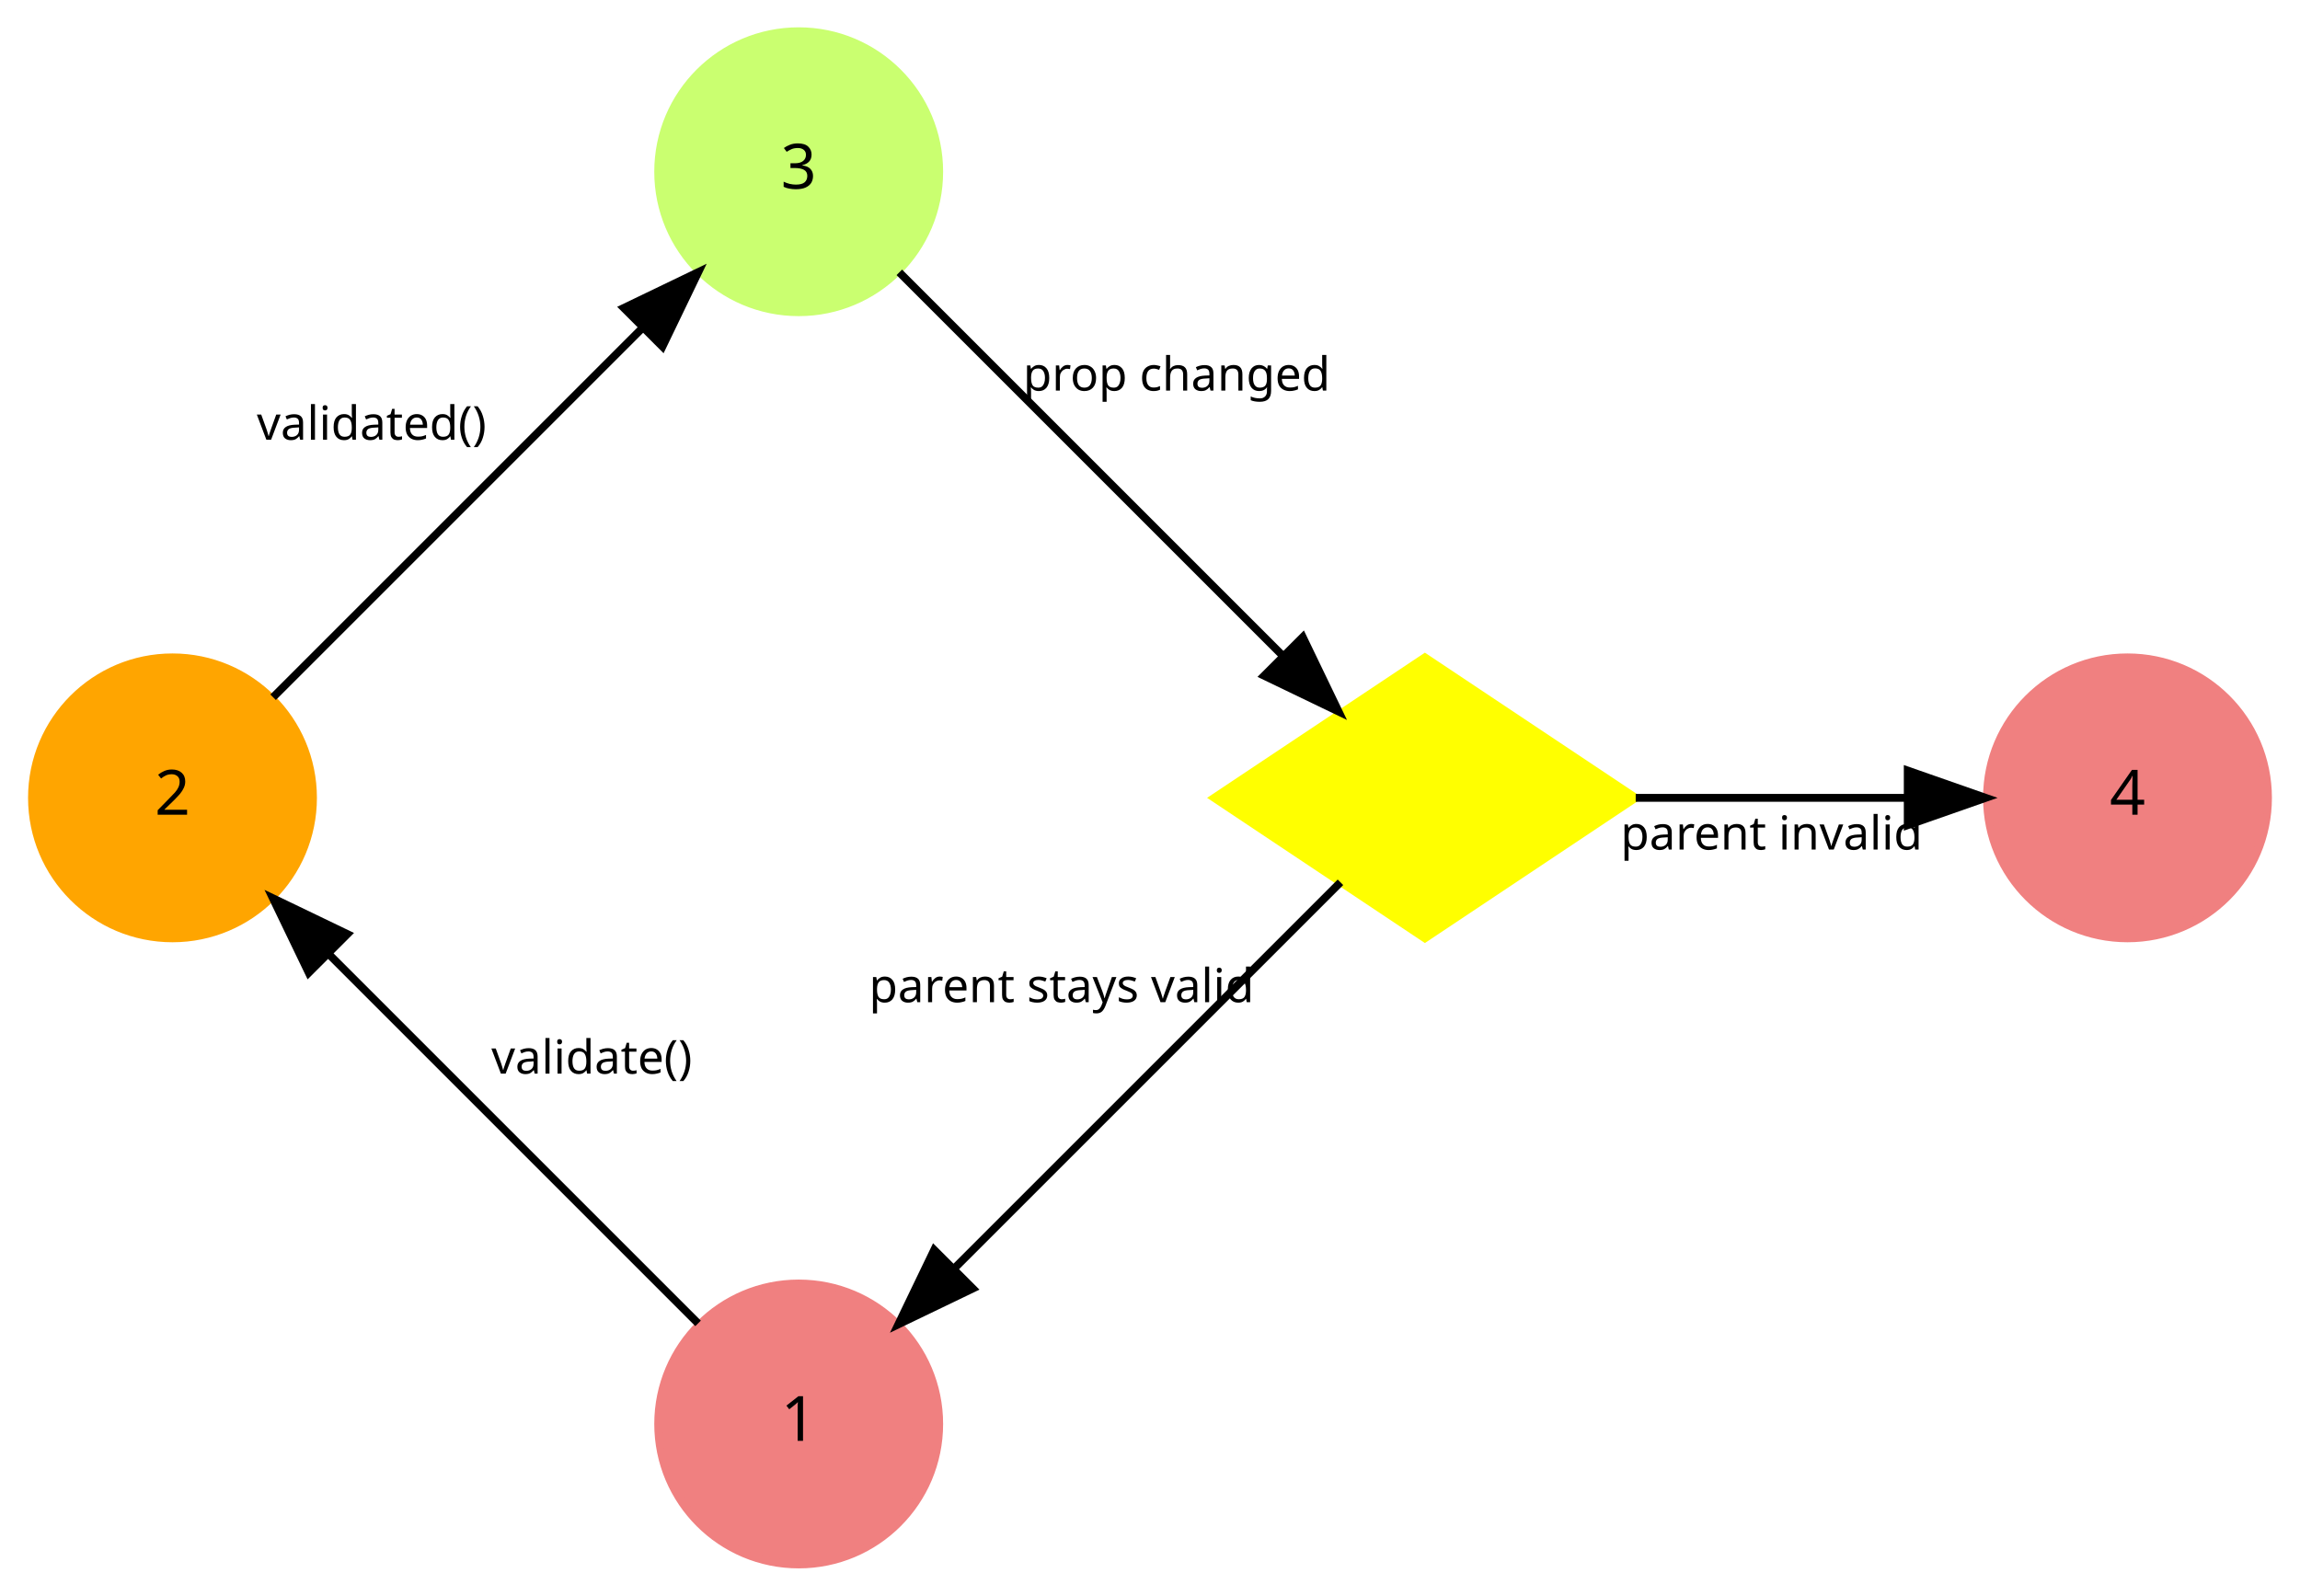
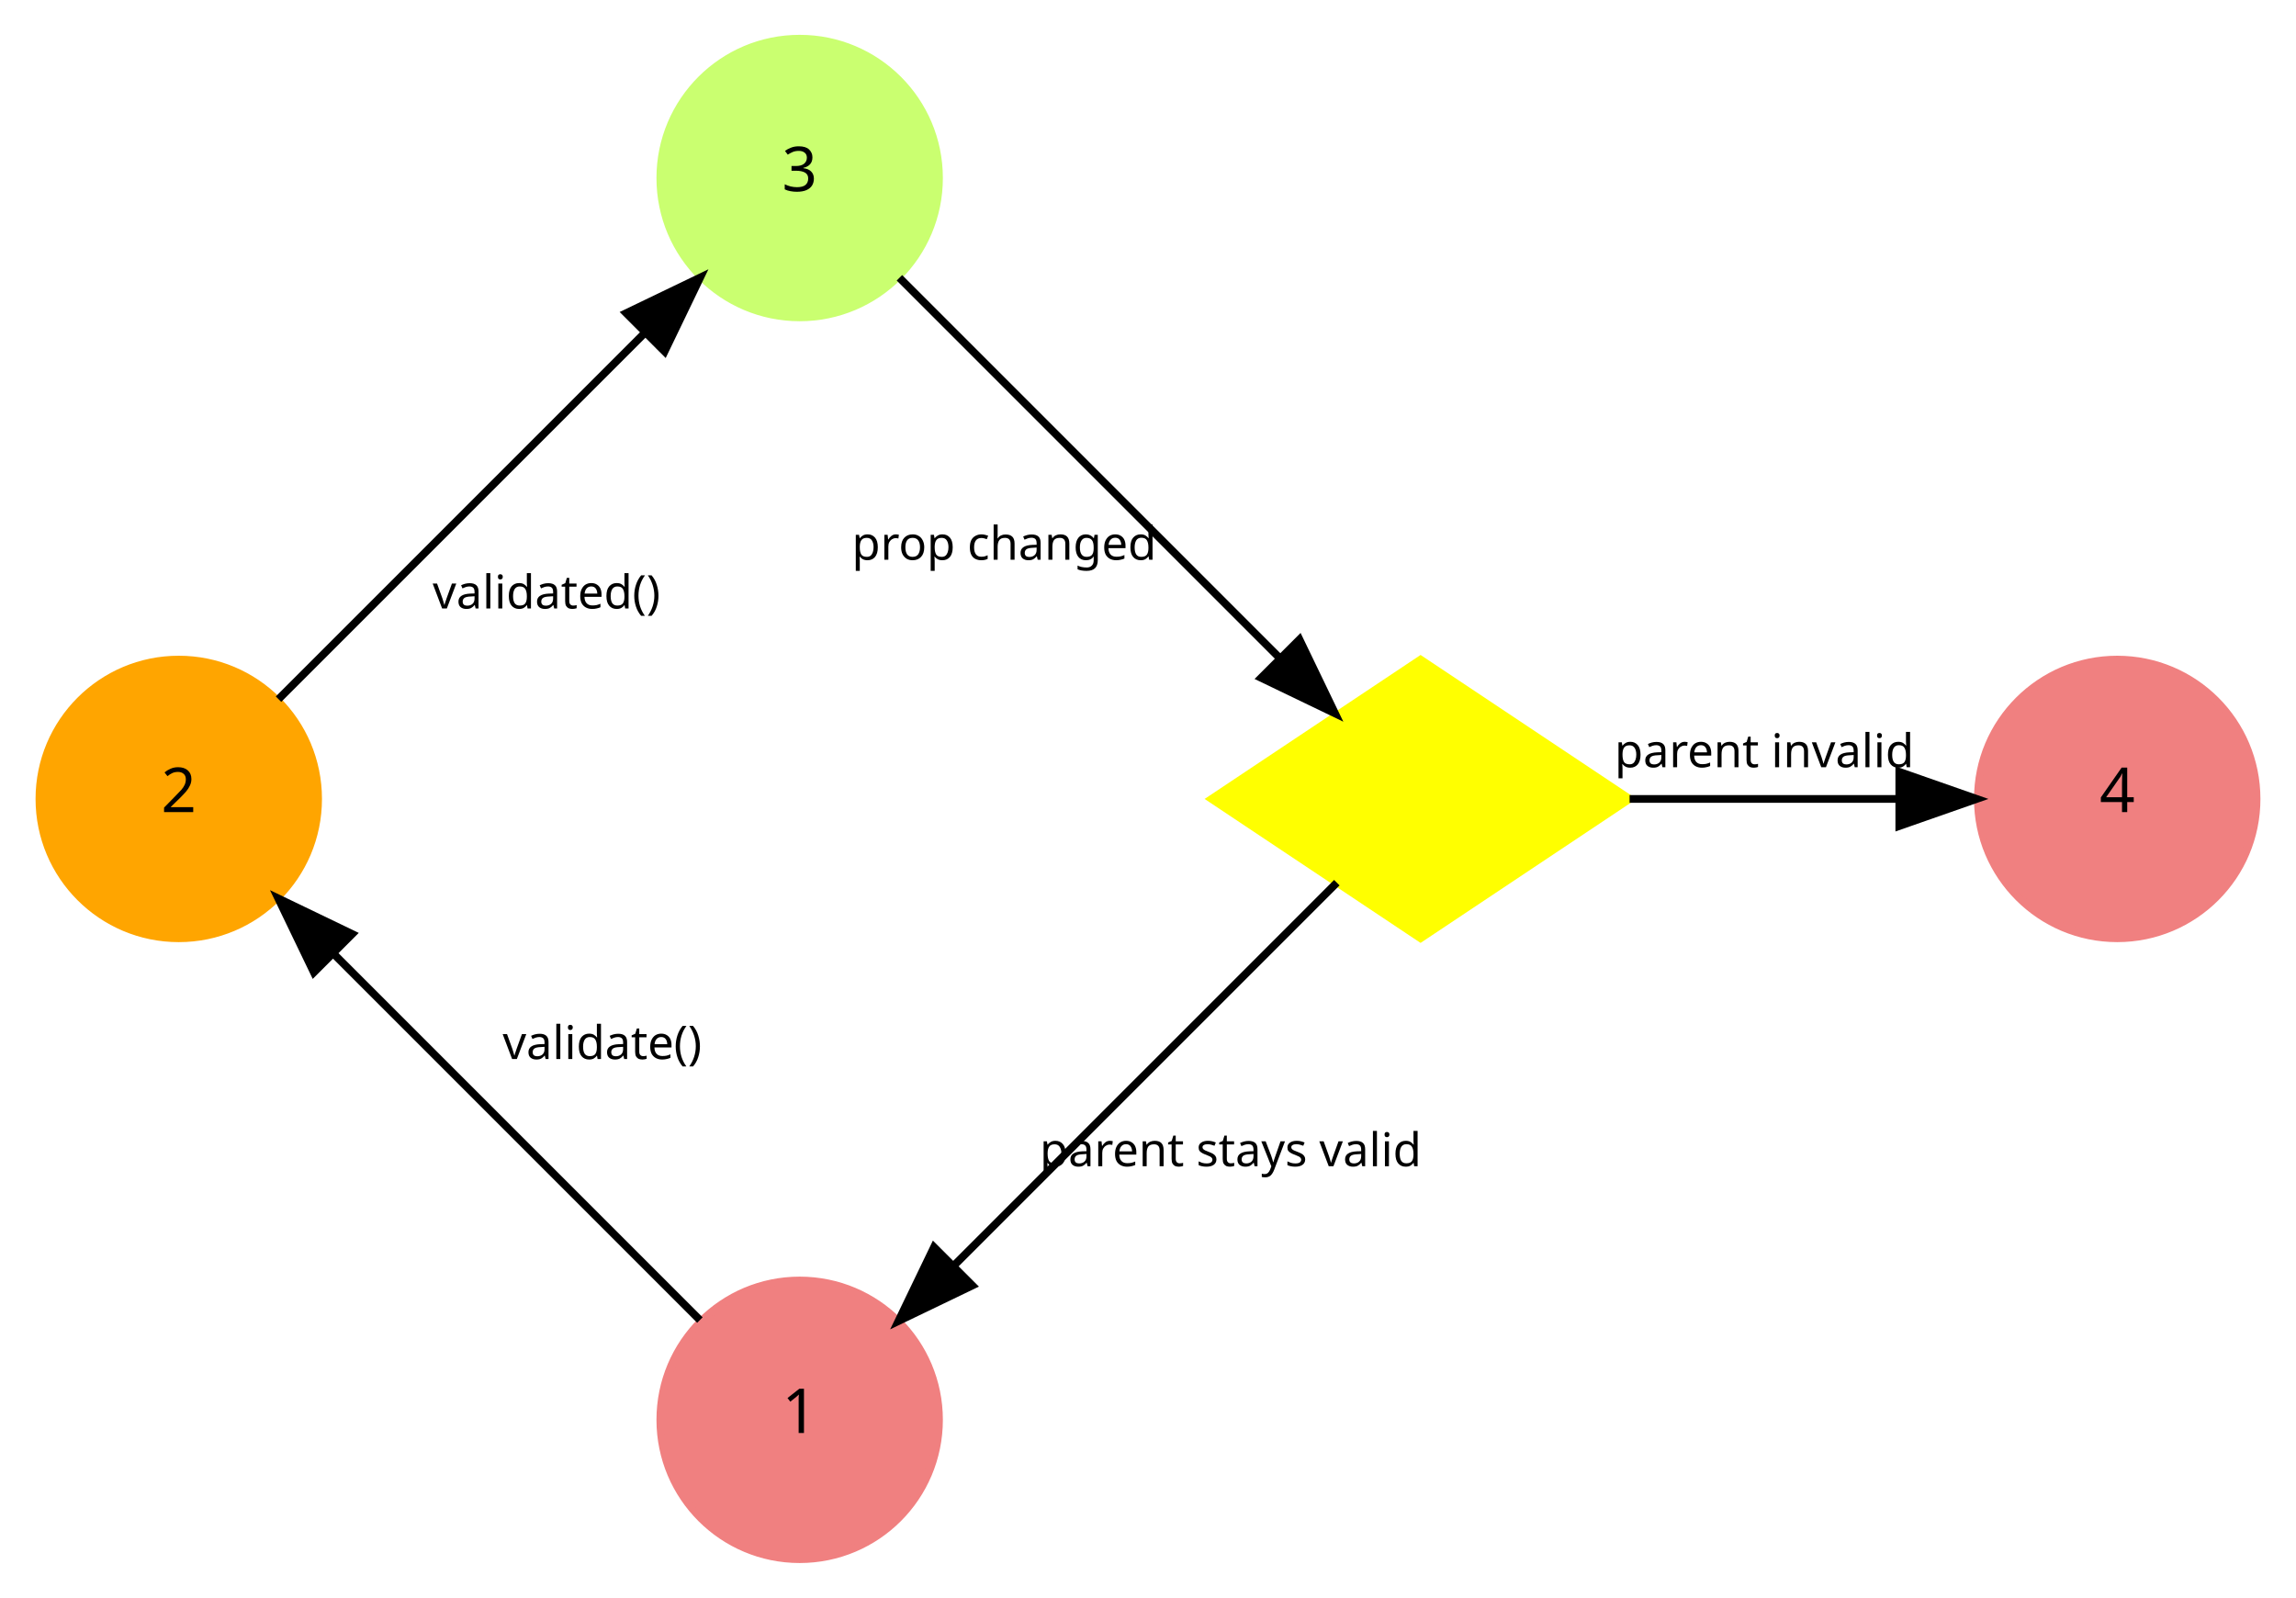
- <svg xmlns="http://www.w3.org/2000/svg" width="294pt" height="204pt" viewBox="0.00 0.00 294.43 204.43">
-   <g id="graph1" class="graph" transform="scale(1 1) rotate(0) translate(4 200.428)">
-     <polygon fill="white" stroke="white" points="-4,5 -4,-200.428 291.428,-200.428 291.428,5 -4,5" />
+ <svg xmlns="http://www.w3.org/2000/svg" width="296pt" height="206pt" viewBox="0.00 0.00 296.43 206.43">
+   <g id="graph1" class="graph" transform="scale(1 1) rotate(0) translate(4 202.428)">
+     <polygon fill="white" stroke="white" points="-4,5 -4,-202.428 293.428,-202.428 293.428,5 -4,5" />
    <g id="node1" class="node">
-       <ellipse fill="lightcoral" stroke="lightcoral" cx="98.214" cy="-18" rx="18" ry="18" />
-       <text text-anchor="middle" x="98.214" y="-15.834" font-family="Verdana" font-size="8.00">1</text>
+       <ellipse fill="lightcoral" stroke="lightcoral" cx="99.214" cy="-19" rx="18" ry="18" />
+       <text text-anchor="middle" x="99.214" y="-17.3" font-family="Verdana" font-size="8.00">1</text>
    </g>
    <g id="node2" class="node">
-       <ellipse fill="orange" stroke="orange" cx="18" cy="-98.214" rx="18" ry="18" />
-       <text text-anchor="middle" x="18" y="-96.048" font-family="Verdana" font-size="8.00">2</text>
+       <ellipse fill="orange" stroke="orange" cx="19" cy="-99.214" rx="18" ry="18" />
+       <text text-anchor="middle" x="19" y="-97.514" font-family="Verdana" font-size="8.00">2</text>
    </g>
    <g id="edge8" class="edge">
-       <path fill="none" stroke="black" d="M85.326,-30.888C72.579,-43.635 52.887,-63.327 38.087,-78.127" />
-       <polygon fill="black" stroke="black" points="35.452,-75.812 30.856,-85.358 40.402,-80.762 35.452,-75.812" />
-       <text text-anchor="middle" x="71.707" y="-62.883" font-family="Verdana" font-size="6.00">validate()</text>
+       <path fill="none" stroke="black" d="M86.326,-31.888C73.579,-44.635 53.887,-64.327 39.087,-79.127" />
+       <polygon fill="black" stroke="black" points="36.452,-76.812 31.856,-86.358 41.402,-81.762 36.452,-76.812" />
+       <text text-anchor="middle" x="73.707" y="-65.608" font-family="Verdana" font-size="6.00">validate()</text>
    </g>
    <g id="node3" class="node">
-       <ellipse fill="#caff70" stroke="#caff70" cx="98.214" cy="-178.428" rx="18" ry="18" />
-       <text text-anchor="middle" x="98.214" y="-176.262" font-family="Verdana" font-size="8.00">3</text>
+       <ellipse fill="#caff70" stroke="#caff70" cx="99.214" cy="-179.428" rx="18" ry="18" />
+       <text text-anchor="middle" x="99.214" y="-177.728" font-family="Verdana" font-size="8.00">3</text>
    </g>
    <g id="edge10" class="edge">
-       <path fill="none" stroke="black" d="M30.888,-111.102C43.635,-123.849 63.327,-143.541 78.127,-158.341" />
-       <polygon fill="black" stroke="black" points="75.812,-160.976 85.358,-165.572 80.762,-156.026 75.812,-160.976" />
-       <text text-anchor="middle" x="43.508" y="-144.097" font-family="Verdana" font-size="6.00">validated()</text>
+       <path fill="none" stroke="black" d="M31.888,-112.102C44.635,-124.849 64.327,-144.541 79.127,-159.341" />
+       <polygon fill="black" stroke="black" points="76.812,-161.976 86.358,-166.572 81.762,-157.026 76.812,-161.976" />
+       <text text-anchor="middle" x="66.507" y="-123.822" font-family="Verdana" font-size="6.00">validated()</text>
    </g>
    <g id="node5" class="node">
-       <polygon fill="yellow" stroke="yellow" points="178.428,-116.214 151.428,-98.214 178.428,-80.214 205.428,-98.214 178.428,-116.214" />
+       <polygon fill="yellow" stroke="yellow" points="179.428,-117.214 152.428,-99.214 179.428,-81.214 206.428,-99.214 179.428,-117.214" />
    </g>
    <g id="edge2" class="edge">
-       <path fill="none" stroke="black" d="M111.102,-165.54C124.377,-152.266 145.184,-131.458 160.154,-116.488" />
-       <polygon fill="black" stroke="black" points="162.784,-118.808 167.38,-109.262 157.834,-113.858 162.784,-118.808" />
-       <text text-anchor="middle" x="146.628" y="-150.389" font-family="Verdana" font-size="6.00">prop changed</text>
+       <path fill="none" stroke="black" d="M112.102,-166.54C125.377,-153.266 146.184,-132.458 161.154,-117.488" />
+       <polygon fill="black" stroke="black" points="163.784,-119.808 168.38,-110.262 158.834,-114.858 163.784,-119.808" />
+       <text text-anchor="middle" x="125.628" y="-130.114" font-family="Verdana" font-size="6.00">prop changed</text>
    </g>
    <g id="node4" class="node">
-       <ellipse fill="lightcoral" stroke="lightcoral" cx="268.428" cy="-98.214" rx="18" ry="18" />
-       <text text-anchor="middle" x="268.428" y="-96.048" font-family="Verdana" font-size="8.00">4</text>
+       <ellipse fill="lightcoral" stroke="lightcoral" cx="269.428" cy="-99.214" rx="18" ry="18" />
+       <text text-anchor="middle" x="269.428" y="-97.514" font-family="Verdana" font-size="8.00">4</text>
    </g>
    <g id="edge4" class="edge">
-       <path fill="none" stroke="black" d="M167.61,-87.396C154.968,-74.754 133.79,-53.575 118.147,-37.933" />
-       <polygon fill="black" stroke="black" points="120.52,-35.356 110.974,-30.76 115.57,-40.306 120.52,-35.356" />
-       <text text-anchor="middle" x="131.879" y="-72.04" font-family="Verdana" font-size="6.00">parent stays valid</text>
+       <path fill="none" stroke="black" d="M168.61,-88.396C155.968,-75.754 134.79,-54.575 119.147,-38.933" />
+       <polygon fill="black" stroke="black" points="121.52,-36.356 111.974,-31.76 116.57,-41.306 121.52,-36.356" />
+       <text text-anchor="middle" x="154.879" y="-51.764" font-family="Verdana" font-size="6.00">parent stays valid</text>
    </g>
    <g id="edge6" class="edge">
-       <path fill="none" stroke="black" d="M205.431,-98.214C216.418,-98.214 229.118,-98.214 240.224,-98.214" />
-       <polygon fill="black" stroke="black" points="240.276,-101.714 250.276,-98.214 240.276,-94.714 240.276,-101.714" />
-       <text text-anchor="middle" x="222.828" y="-91.589" font-family="Verdana" font-size="6.00">parent invalid</text>
+       <path fill="none" stroke="black" d="M206.431,-99.214C217.418,-99.214 230.118,-99.214 241.224,-99.214" />
+       <polygon fill="black" stroke="black" points="241.276,-102.714 251.276,-99.214 241.276,-95.714 241.276,-102.714" />
+       <text text-anchor="middle" x="223.828" y="-103.314" font-family="Verdana" font-size="6.00">parent invalid</text>
    </g>
  </g>
</svg>
